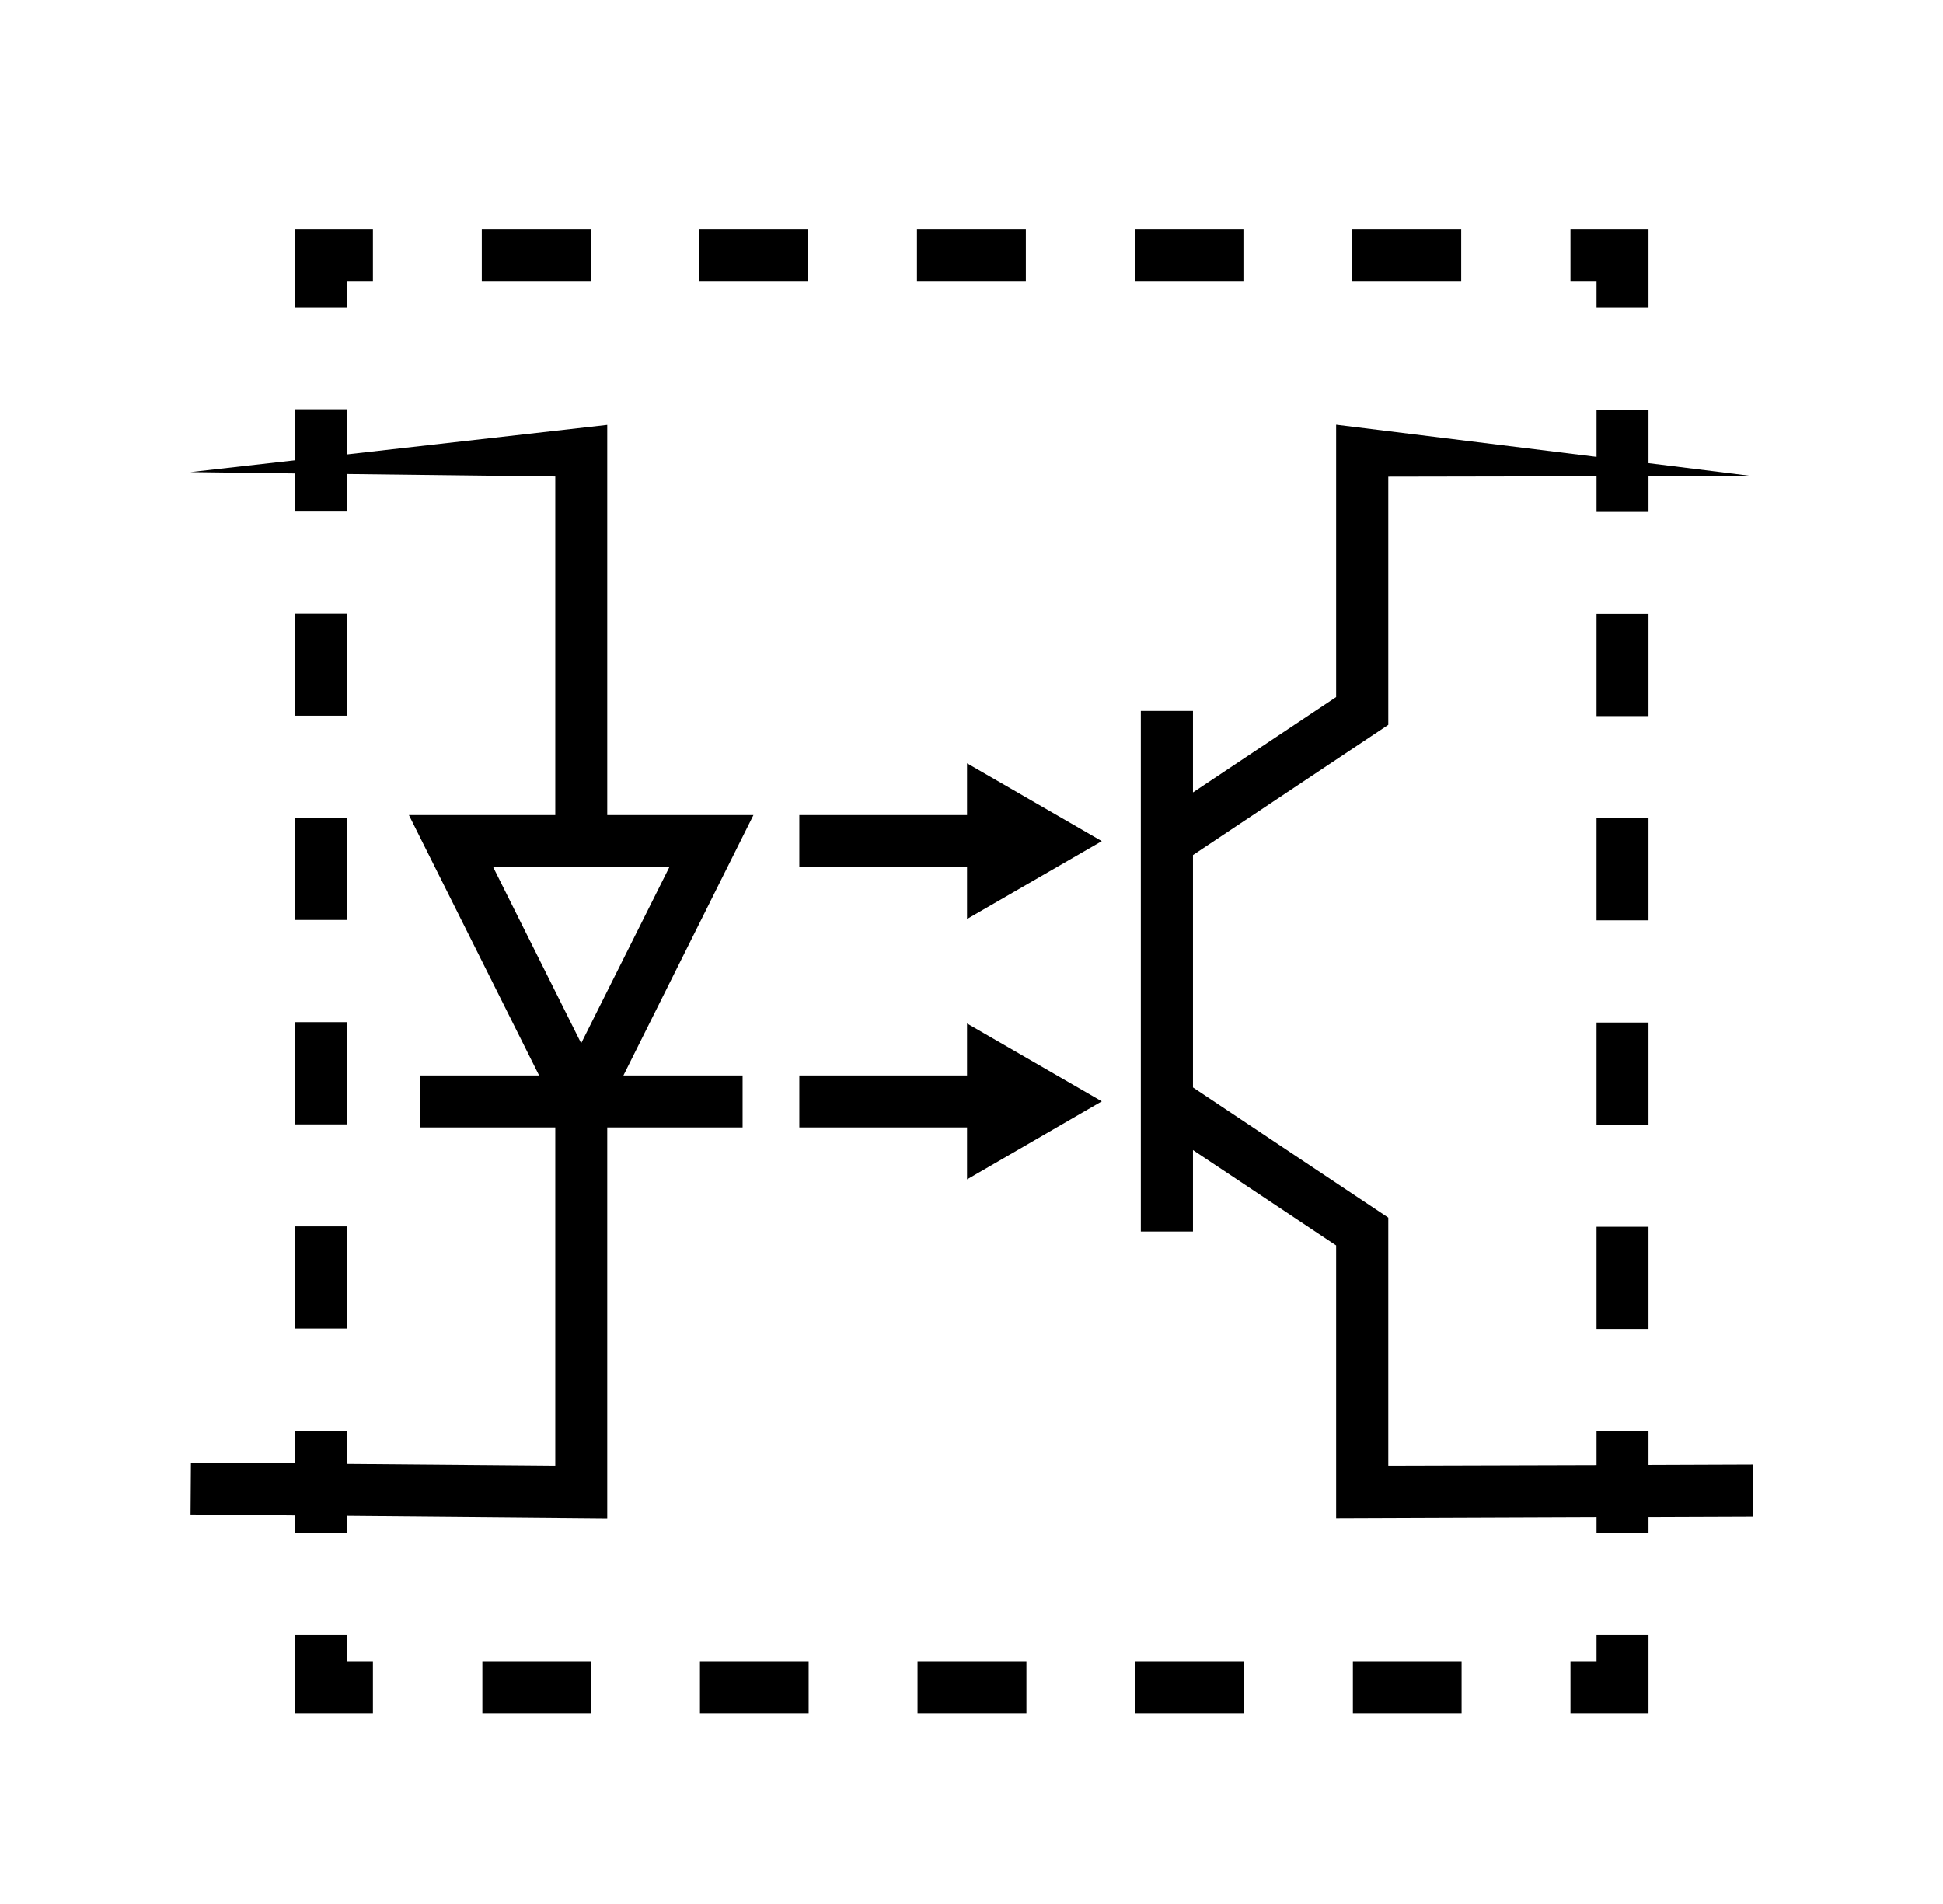
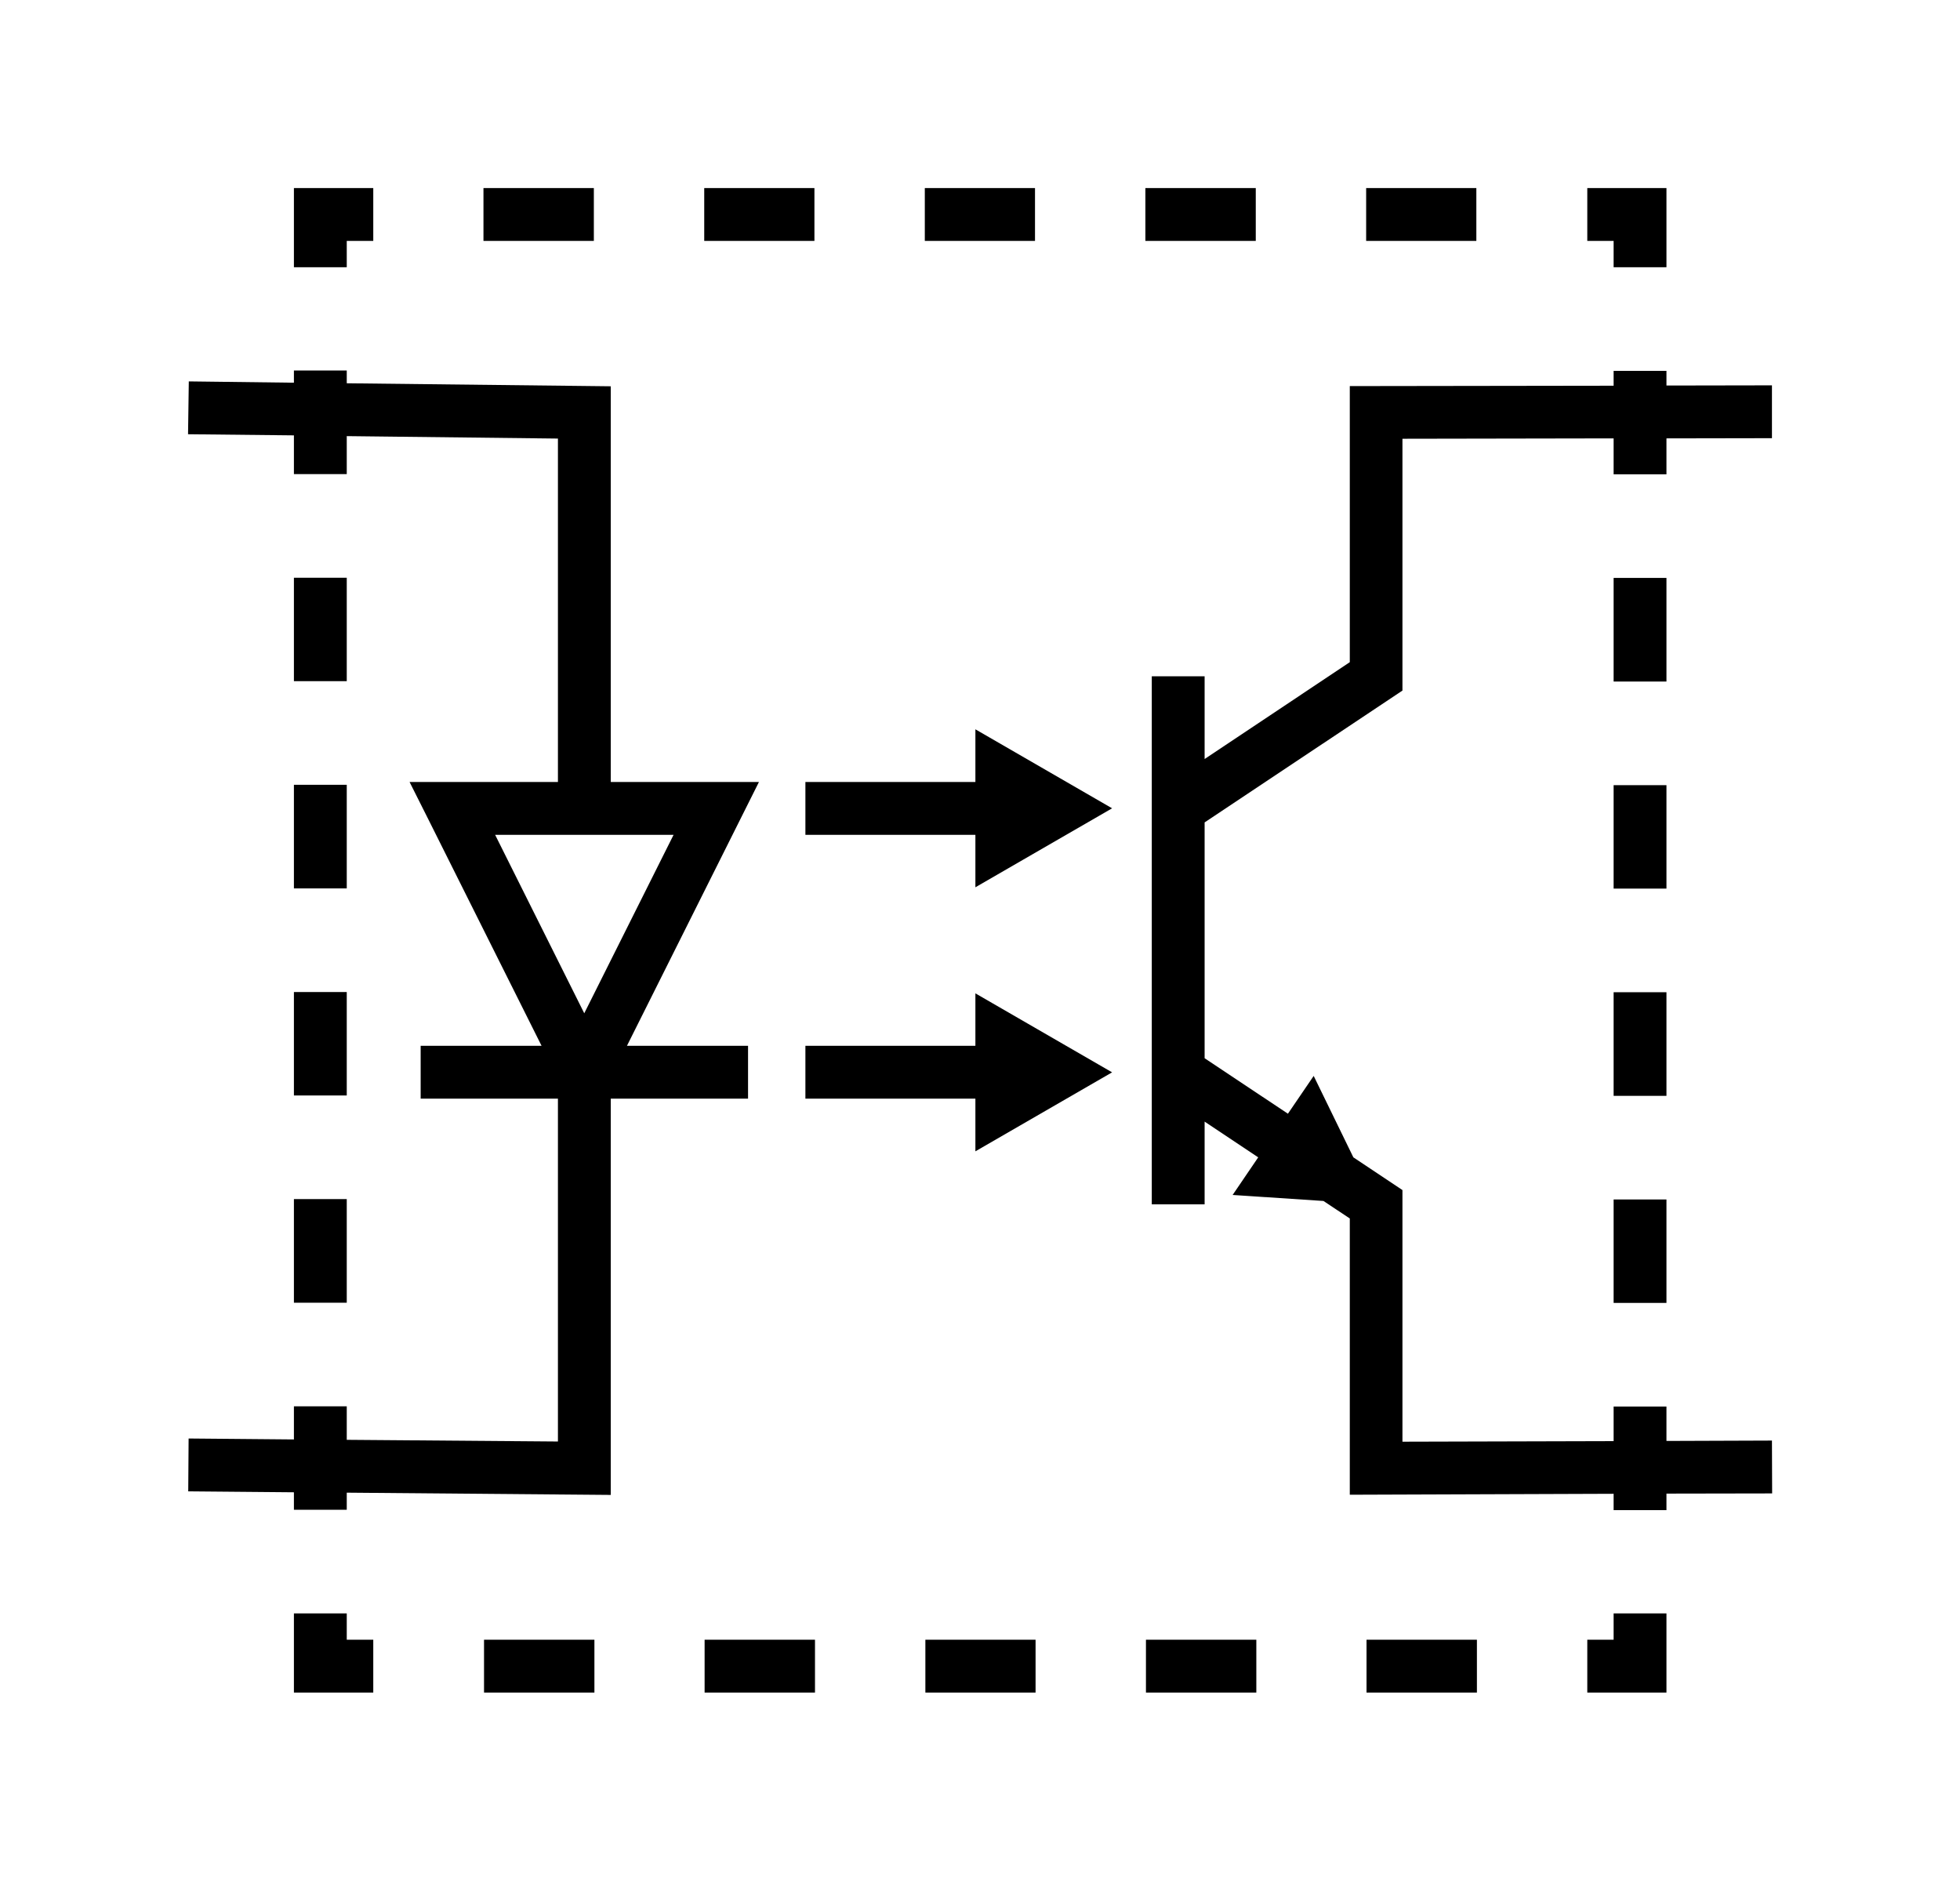
- <svg xmlns="http://www.w3.org/2000/svg" version="1.1" viewBox="-5.104 -5 10.207 10" fill="black" stroke="none">
-   <path d="M -1.43 -3.795 L -1.43 -3.521 L -0.858 -3.521 L -0.858 -3.795 L -1.43 -3.795 Z" />
-   <path d="M -2.573 -3.795 L -2.573 -3.521 L -2.001 -3.521 L -2.001 -3.795 L -2.573 -3.795 Z" />
-   <path d="M -0.287 -3.795 L -0.287 -3.521 L 0.285 -3.521 L 0.285 -3.795 L -0.287 -3.795 Z" />
-   <path d="M 0.857 -3.795 L 0.857 -3.521 L 1.428 -3.521 L 1.428 -3.795 L 0.857 -3.795 Z" />
-   <path d="M 2 -3.795 L 2 -3.521 L 2.572 -3.521 L 2.572 -3.795 L 2 -3.795 Z" />
-   <path d="M -3.555 -3.795 L -3.555 -3.385 L -3.281 -3.385 L -3.281 -3.521 L -3.145 -3.521 L -3.145 -3.795 L -3.555 -3.795 Z" />
-   <path d="M -1.427 3.727 L -1.427 4 L -0.856 4 L -0.856 3.727 L -1.427 3.727 Z" />
-   <path d="M -2.57 3.727 L -2.57 4 L -1.999 4 L -1.999 3.727 L -2.57 3.727 Z" />
-   <path d="M -0.284 3.727 L -0.284 4 L 0.288 4 L 0.288 3.727 L -0.284 3.727 Z" />
-   <path d="M 0.859 3.727 L 0.859 4 L 1.431 4 L 1.431 3.727 L 0.859 3.727 Z" />
-   <path d="M 2.003 3.727 L 2.003 4 L 2.574 4 L 2.574 3.727 L 2.003 3.727 Z" />
-   <path d="M 3.283 3.59 L 3.283 3.727 L 3.146 3.727 L 3.146 4 L 3.556 4 L 3.556 3.59 L 3.283 3.59 Z" />
-   <path d="M -0.024 0.923 L -0.024 1.196 L 0.684 0.786 L -0.024 0.377 L -0.024 0.65 L -0.905 0.65 L -0.905 0.923 L -0.024 0.923 Z" />
-   <path d="M -0.024 -0.444 L -0.024 -0.172 L 0.684 -0.581 L -0.024 -0.99 L -0.024 -0.718 L -0.905 -0.718 L -0.905 -0.444 L -0.024 -0.444 Z" />
-   <path d="M -4.102 -4 L -4.102 -4 L -4.102 -4 L -4.102 -4 L -4.102 -4 Z" />
-   <path d="M 3.283 -2.498 L 3.283 -2.311 L 3.556 -2.311 L 3.556 -2.498 L 4.103 -2.499 L 3.556 -2.567 L 3.556 -2.848 L 3.283 -2.848 L 3.283 -2.6 L 1.915 -2.769 L 1.915 -1.338 L 1.163 -0.837 L 1.163 -1.265 L 0.889 -1.265 L 0.889 1.47 L 1.163 1.47 L 1.163 1.042 L 1.915 1.543 L 1.915 2.975 L 3.283 2.97 L 3.283 3.055 L 3.556 3.055 L 3.556 2.97 L 4.104 2.968 L 4.103 2.694 L 3.556 2.696 L 3.556 2.518 L 3.283 2.518 L 3.283 2.697 L 2.189 2.7 L 2.189 1.397 L 1.163 0.713 L 1.163 -0.508 L 2.189 -1.192 L 2.189 -2.496 L 3.283 -2.498 Z" />
-   <path d="M 3.283 1.445 L 3.283 1.982 L 3.556 1.982 L 3.556 1.445 L 3.283 1.445 Z" />
-   <path d="M 3.283 0.372 L 3.283 0.908 L 3.556 0.908 L 3.556 0.372 L 3.283 0.372 Z" />
-   <path d="M 3.283 -0.701 L 3.283 -0.165 L 3.556 -0.165 L 3.556 -0.701 L 3.283 -0.701 Z" />
-   <path d="M 3.283 -1.775 L 3.283 -1.238 L 3.556 -1.238 L 3.556 -1.775 L 3.283 -1.775 Z" />
-   <path fill-rule="evenodd" d="M -3.555 -2.582 L -4.104 -2.52 L -3.555 -2.513 L -3.555 -2.313 L -3.281 -2.313 L -3.281 -2.51 L -2.187 -2.497 L -2.187 -0.718 L -2.956 -0.718 L -2.857 -0.52 L -2.272 0.65 L -2.899 0.65 L -2.899 0.923 L -2.187 0.923 L -2.187 2.7 L -3.281 2.691 L -3.281 2.517 L -3.555 2.517 L -3.555 2.688 L -4.101 2.684 L -4.103 2.957 L -3.555 2.962 L -3.555 3.053 L -3.281 3.053 L -3.281 2.964 L -1.914 2.976 L -1.914 0.923 L -1.203 0.923 L -1.203 0.65 L -1.829 0.65 L -1.146 -0.718 L -1.914 -0.718 L -1.914 -2.768 L -3.281 -2.613 L -3.281 -2.85 L -3.555 -2.85 L -3.555 -2.582 Z M -2.513 -0.444 L -1.588 -0.444 L -2.051 0.481 L -2.513 -0.444 Z" />
-   <path d="M -3.555 1.443 L -3.555 1.98 L -3.281 1.98 L -3.281 1.443 L -3.555 1.443 Z" />
-   <path d="M -3.555 0.37 L -3.555 0.907 L -3.281 0.907 L -3.281 0.37 L -3.555 0.37 Z" />
-   <path d="M -3.555 -0.703 L -3.555 -0.167 L -3.281 -0.167 L -3.281 -0.703 L -3.555 -0.703 Z" />
-   <path d="M -3.555 -1.776 L -3.555 -1.24 L -3.281 -1.24 L -3.281 -1.776 L -3.555 -1.776 Z" />
-   <path d="M -3.555 3.59 L -3.555 4 L -3.145 4 L -3.145 3.727 L -3.281 3.727 L -3.281 3.59 L -3.555 3.59 Z" />
-   <path d="M 3.146 -3.795 L 3.146 -3.521 L 3.283 -3.521 L 3.283 -3.385 L 3.556 -3.385 L 3.556 -3.795 L 3.146 -3.795 Z" />
+ <svg xmlns="http://www.w3.org/2000/svg" version="1.1" viewBox="-5.212 -5 10.423 10" fill="black" stroke="none">
+   <path d="M -1.467 -4 L -1.467 -3.719 L -0.881 -3.719 L -0.881 -4 L -1.467 -4 Z" />
+   <path d="M -2.641 -4 L -2.641 -3.719 L -2.054 -3.719 L -2.054 -4 L -2.641 -4 Z" />
+   <path d="M -0.294 -4 L -0.294 -3.719 L 0.292 -3.719 L 0.292 -4 L -0.294 -4 Z" />
+   <path d="M 0.879 -4 L 0.879 -3.719 L 1.466 -3.719 L 1.466 -4 L 0.879 -4 Z" />
+   <path d="M 2.053 -4 L 2.053 -3.719 L 2.639 -3.719 L 2.639 -4 L 2.053 -4 Z" />
+   <path d="M -3.649 -4 L -3.649 -3.579 L -3.368 -3.579 L -3.368 -3.719 L -3.227 -3.719 L -3.227 -4 L -3.649 -4 Z" />
+   <path d="M -1.465 3.719 L -1.465 4 L -0.878 4 L -0.878 3.719 L -1.465 3.719 Z" />
+   <path d="M -2.638 3.719 L -2.638 4 L -2.051 4 L -2.051 3.719 L -2.638 3.719 Z" />
+   <path d="M -0.291 3.719 L -0.291 4 L 0.295 4 L 0.295 3.719 L -0.291 3.719 Z" />
+   <path d="M 0.882 3.719 L 0.882 4 L 1.469 4 L 1.469 3.719 L 0.882 3.719 Z" />
+   <path d="M 2.055 3.719 L 2.055 4 L 2.642 4 L 2.642 3.719 L 2.055 3.719 Z" />
+   <path d="M 3.369 3.579 L 3.369 3.719 L 3.229 3.719 L 3.229 4 L 3.65 4 L 3.65 3.579 L 3.369 3.579 Z" />
+   <path d="M -0.025 0.842 L -0.025 1.122 L 0.702 0.702 L -0.025 0.282 L -0.025 0.561 L -0.929 0.561 L -0.929 0.842 L -0.025 0.842 Z" />
+   <path d="M -0.025 -0.561 L -0.025 -0.282 L 0.702 -0.702 L -0.025 -1.122 L -0.025 -0.842 L -0.929 -0.842 L -0.929 -0.561 L -0.025 -0.561 Z" />
+   <path d="M 3.369 -2.669 L 3.369 -2.478 L 3.65 -2.478 L 3.65 -2.669 L 4.211 -2.67 L 4.211 -2.951 L 3.65 -2.95 L 3.65 -3.028 L 3.369 -3.028 L 3.369 -2.949 L 1.966 -2.947 L 1.966 -1.479 L 1.194 -0.964 L 1.194 -1.404 L 0.913 -1.404 L 0.913 1.404 L 1.194 1.404 L 1.194 0.964 L 1.479 1.154 L 1.343 1.354 L 1.826 1.386 L 1.966 1.479 L 1.966 2.948 L 3.369 2.943 L 3.369 3.03 L 3.65 3.03 L 3.65 2.942 L 4.212 2.941 L 4.211 2.66 L 3.65 2.662 L 3.65 2.479 L 3.369 2.479 L 3.369 2.663 L 2.246 2.666 L 2.246 1.328 L 1.985 1.154 L 1.774 0.721 L 1.637 0.922 L 1.194 0.627 L 1.194 -0.627 L 2.246 -1.328 L 2.246 -2.667 L 3.369 -2.669 Z" />
+   <path d="M 3.369 1.378 L 3.369 1.928 L 3.65 1.928 L 3.65 1.378 L 3.369 1.378 Z" />
+   <path d="M 3.369 0.276 L 3.369 0.827 L 3.65 0.827 L 3.65 0.276 L 3.369 0.276 Z" />
+   <path d="M 3.369 -0.825 L 3.369 -0.275 L 3.65 -0.275 L 3.65 -0.825 L 3.369 -0.825 Z" />
+   <path d="M 3.369 -1.927 L 3.369 -1.376 L 3.65 -1.376 L 3.65 -1.927 L 3.369 -1.927 Z" />
+   <path fill-rule="evenodd" d="M -3.649 -2.965 L -4.208 -2.972 L -4.212 -2.691 L -3.649 -2.685 L -3.649 -2.479 L -3.368 -2.479 L -3.368 -2.681 L -2.245 -2.668 L -2.245 -0.842 L -3.034 -0.842 L -2.932 -0.639 L -2.332 0.561 L -2.975 0.561 L -2.975 0.842 L -2.245 0.842 L -2.245 2.665 L -3.368 2.656 L -3.368 2.478 L -3.649 2.478 L -3.649 2.654 L -4.209 2.649 L -4.211 2.93 L -3.649 2.935 L -3.649 3.028 L -3.368 3.028 L -3.368 2.937 L -1.964 2.949 L -1.964 0.842 L -1.234 0.842 L -1.234 0.561 L -1.878 0.561 L -1.176 -0.842 L -1.964 -0.842 L -1.964 -2.946 L -3.368 -2.962 L -3.368 -3.03 L -3.649 -3.03 L -3.649 -2.965 Z M -2.579 -0.561 L -1.63 -0.561 L -2.105 0.388 L -2.579 -0.561 Z" />
+   <path d="M -3.649 1.376 L -3.649 1.927 L -3.368 1.927 L -3.368 1.376 L -3.649 1.376 Z" />
+   <path d="M -3.649 0.275 L -3.649 0.825 L -3.368 0.825 L -3.368 0.275 L -3.649 0.275 Z" />
+   <path d="M -3.649 -0.827 L -3.649 -0.276 L -3.368 -0.276 L -3.368 -0.827 L -3.649 -0.827 Z" />
+   <path d="M -3.649 -1.928 L -3.649 -1.378 L -3.368 -1.378 L -3.368 -1.928 L -3.649 -1.928 Z" />
+   <path d="M -3.649 3.579 L -3.649 4 L -3.227 4 L -3.227 3.719 L -3.368 3.719 L -3.368 3.579 L -3.649 3.579 Z" />
+   <path d="M 3.229 -4 L 3.229 -3.719 L 3.369 -3.719 L 3.369 -3.579 L 3.65 -3.579 L 3.65 -4 L 3.229 -4 Z" />
</svg>
